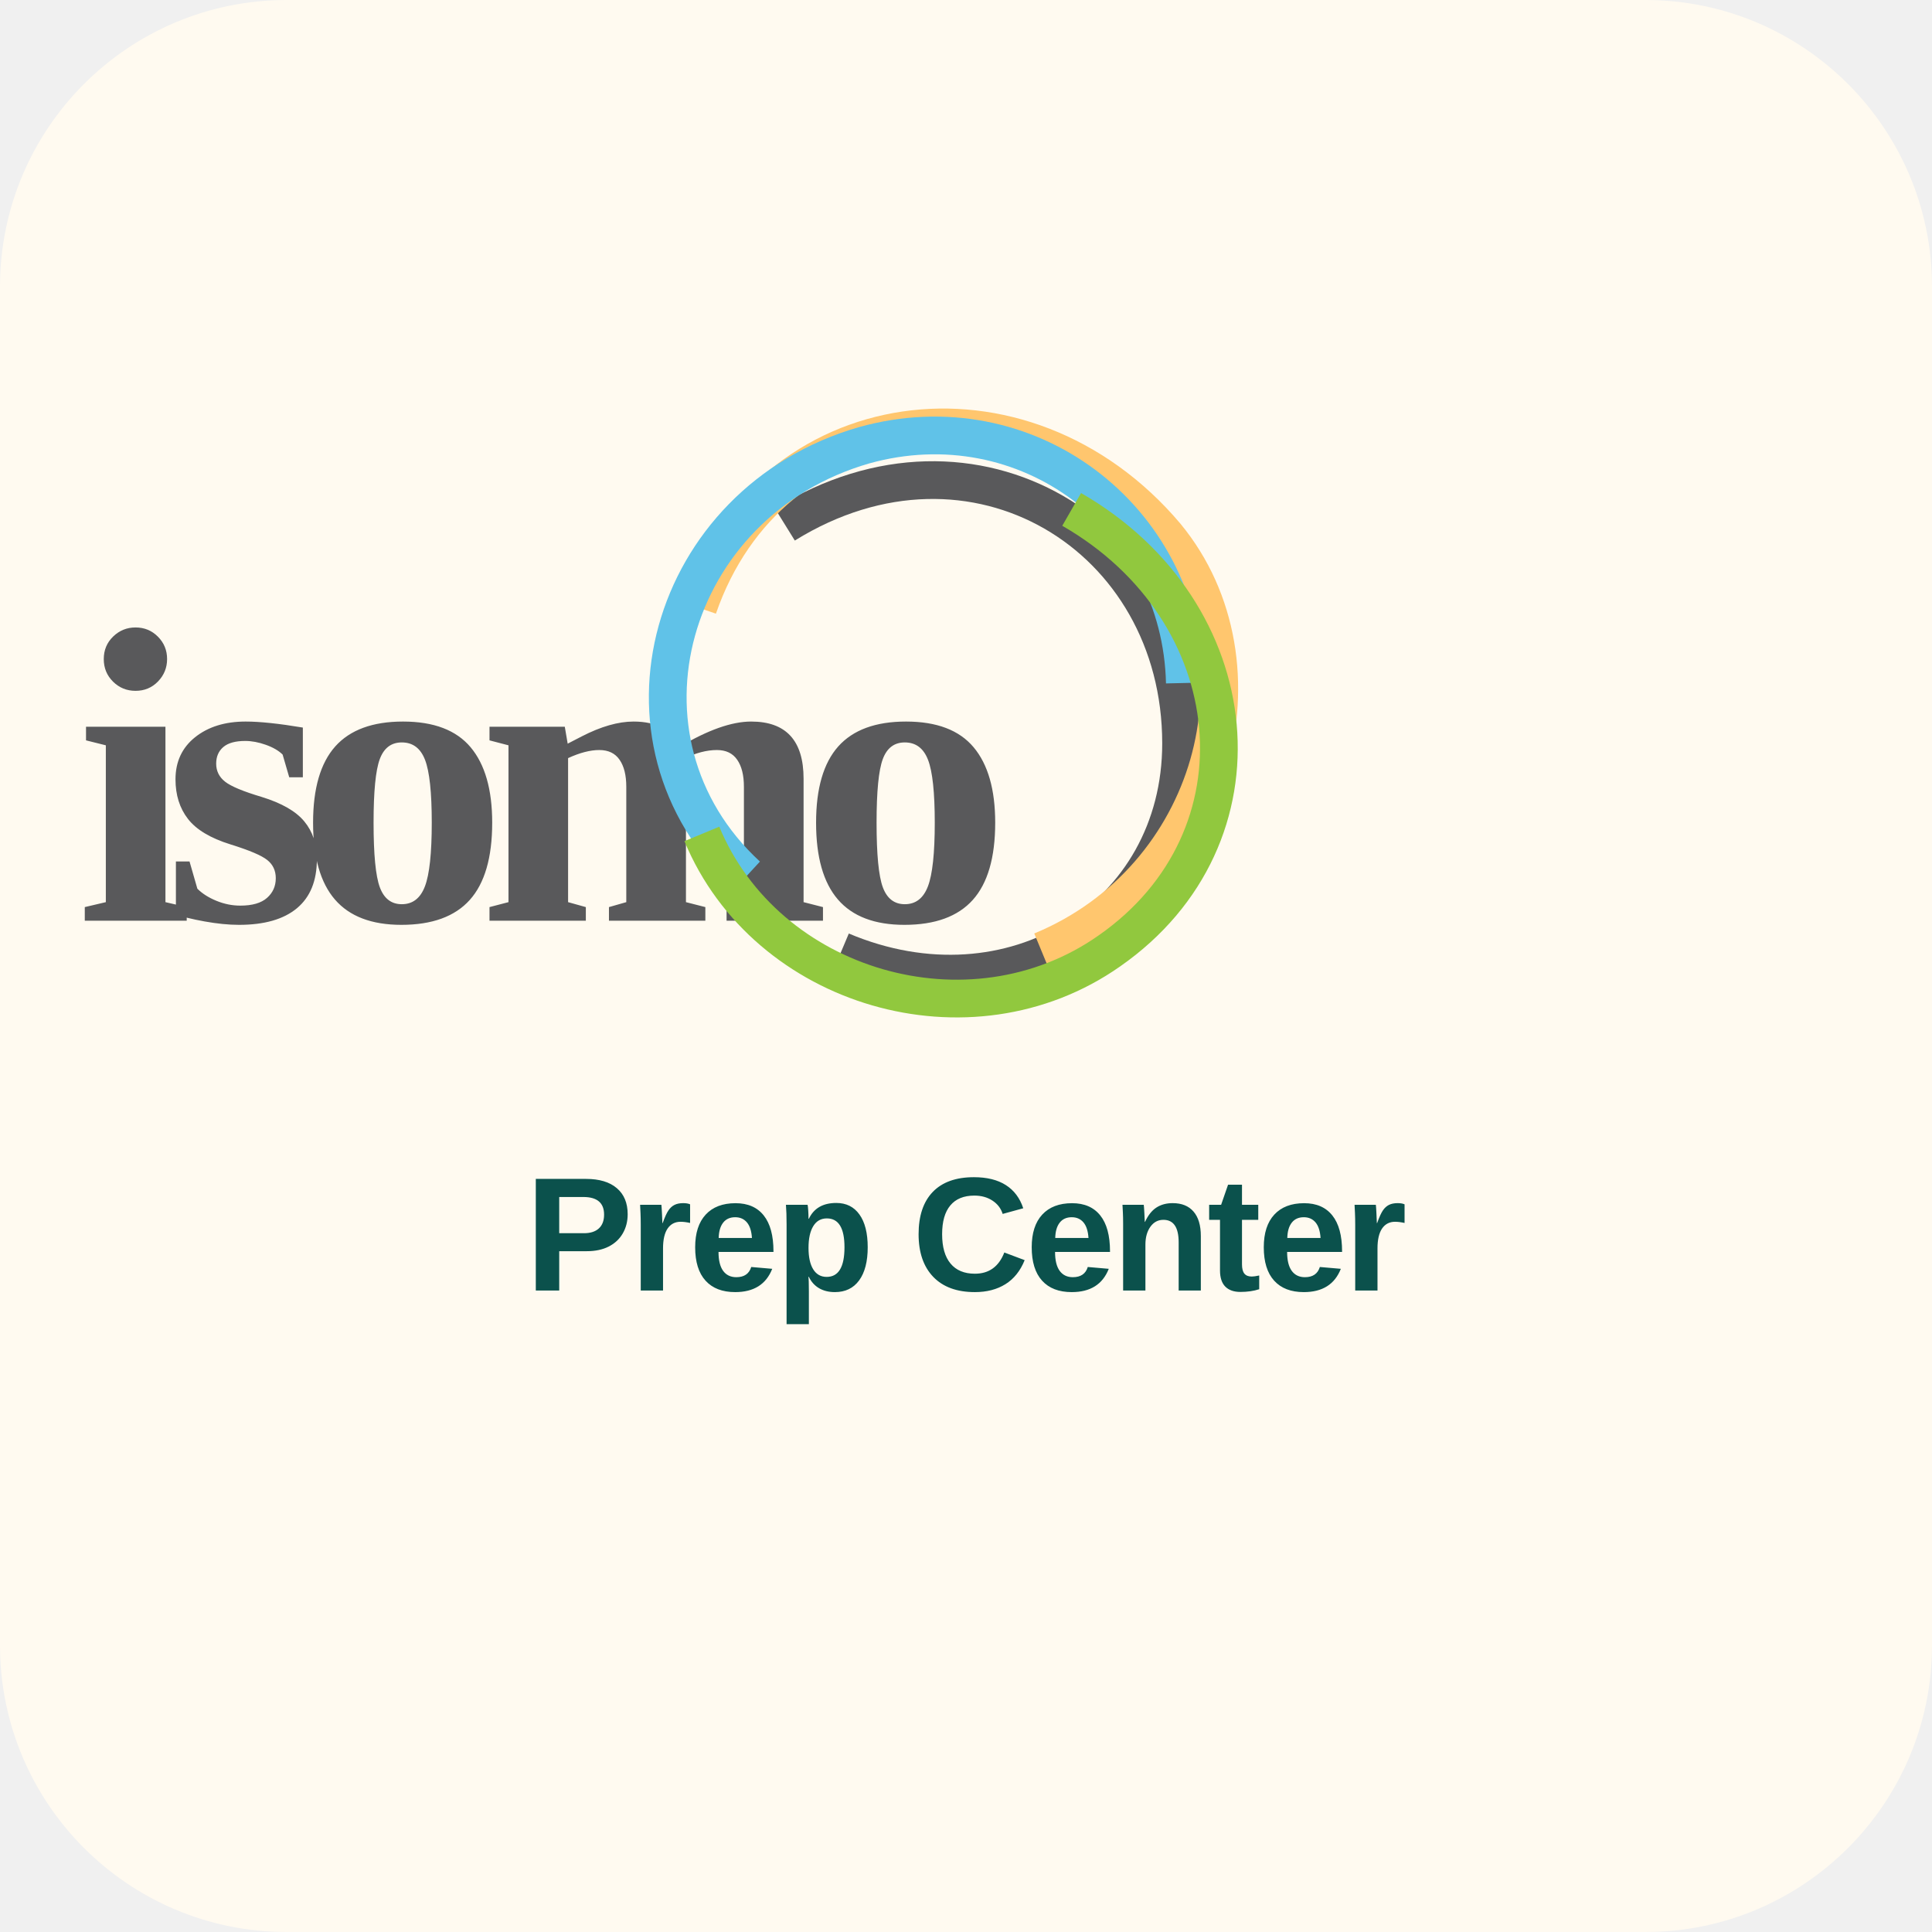
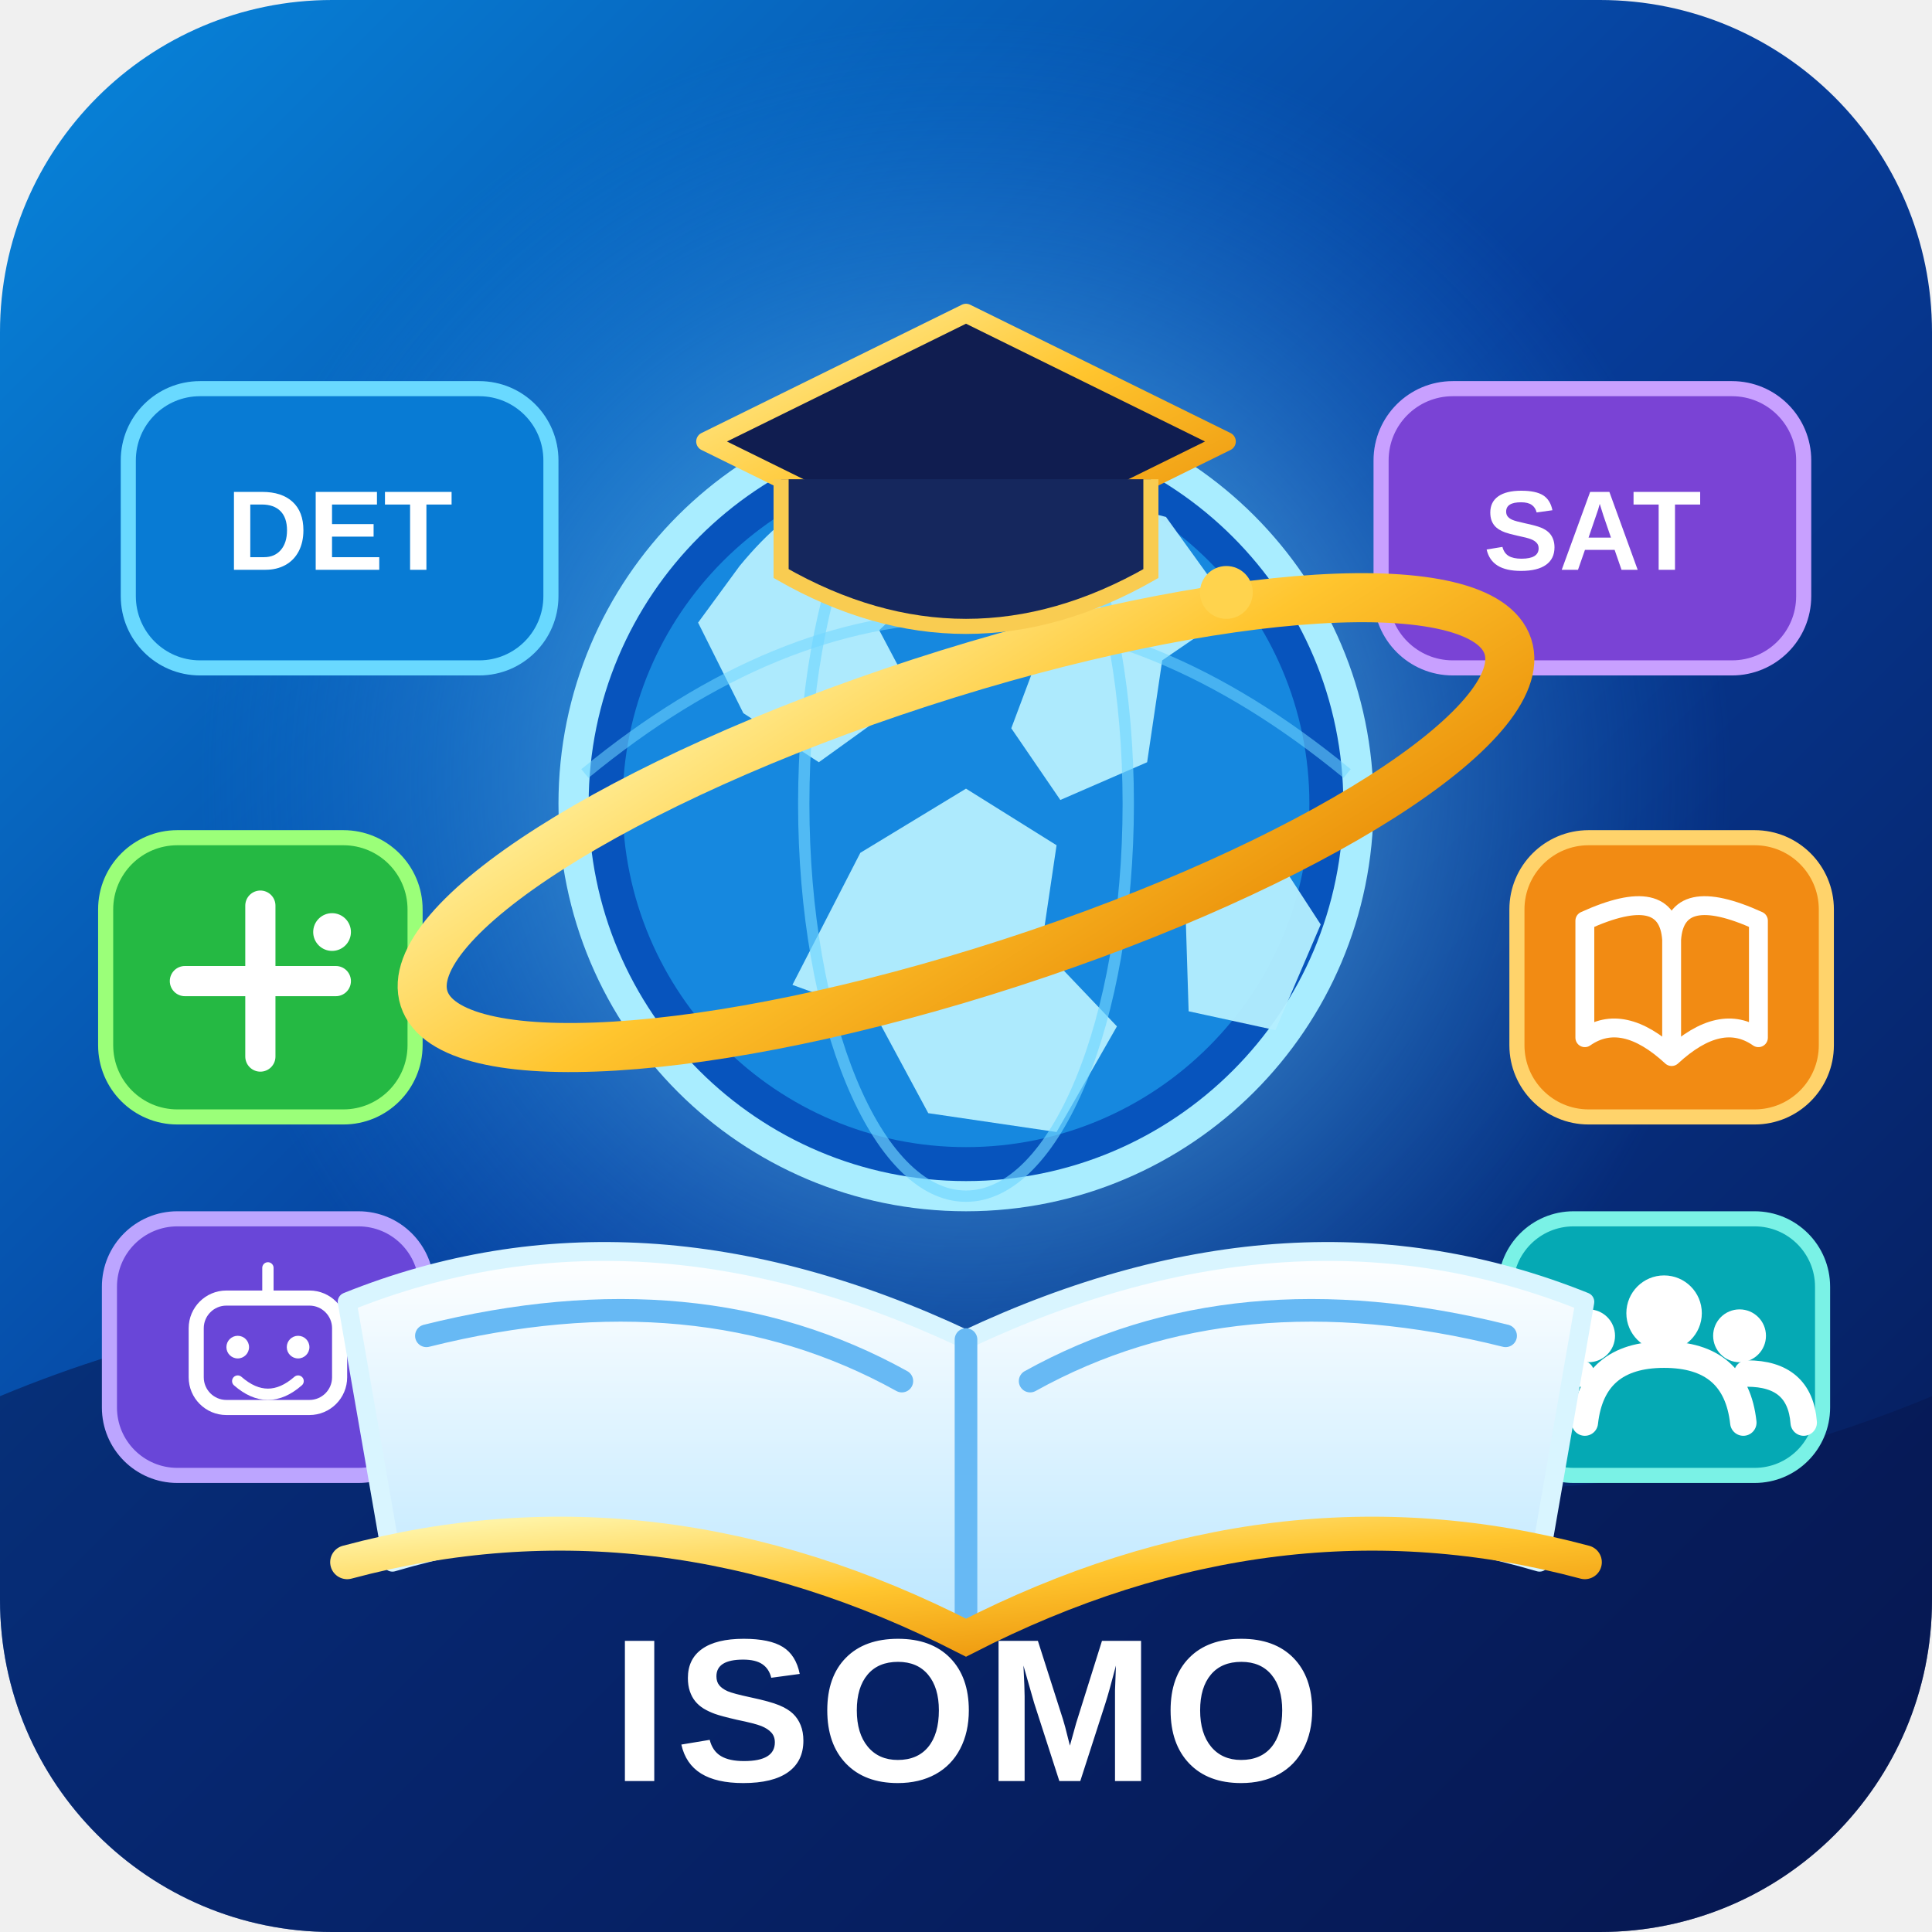
<svg xmlns="http://www.w3.org/2000/svg" viewBox="0 0 512 512">
-   <rect width="512" height="512" rx="76" fill="#fffaf0" />
-   <g fill="#59595b" font-family="Georgia, 'Times New Roman', serif" font-weight="700" font-size="112" letter-spacing="-8">
-     <text x="20" y="244">isomo</text>
+   <defs>
+     <linearGradient id="bg" x1="0" y1="0" x2="1" y2="1">
+       <stop stop-color="#0787dc" />
+       <stop offset=".48" stop-color="#063d9b" />
+       <stop offset="1" stop-color="#06164f" />
+     </linearGradient>
+     <radialGradient id="glow">
+       <stop stop-color="#8deaff" stop-opacity=".9" />
+       <stop offset="1" stop-color="#1c83e8" stop-opacity="0" />
+     </radialGradient>
+     <linearGradient id="gold" x1="0" y1="0" x2="1" y2="1">
+       <stop stop-color="#fff3a5" />
+       <stop offset=".48" stop-color="#ffc52e" />
+       <stop offset="1" stop-color="#e88a05" />
+     </linearGradient>
+     <linearGradient id="book" x1="0" y1="0" x2="0" y2="1">
+       <stop stop-color="#fff" />
+       <stop offset="1" stop-color="#b9e6ff" />
+     </linearGradient>
+     <clipPath id="round">
+       <rect width="512" height="512" rx="88" />
+     </clipPath>
+   </defs>
+   <g clip-path="url(#round)">
+     <rect width="512" height="512" fill="url(#bg)" />
+     <circle cx="256" cy="207" r="205" fill="url(#glow)" />
+     <path d="M0 370Q120 320 256 370T512 370V512H0Z" fill="#06164f" opacity=".55" />
+     <g font-family="Arial,sans-serif" font-weight="800" text-anchor="middle">
+       <g transform="translate(34 103)">
+         <rect width="112" height="74" rx="19" fill="#087bd4" stroke="#69d9ff" stroke-width="4" />
+         <text x="56" y="48" font-size="30" fill="white">DET</text>
+       </g>
+       <g transform="translate(366 103)">
+         <rect width="112" height="74" rx="19" fill="#7a43d5" stroke="#c8a0ff" stroke-width="4" />
+         <text x="56" y="48" font-size="30" fill="white">SAT</text>
+       </g>
+       <g transform="translate(28 222)">
+         <rect width="82" height="74" rx="19" fill="#25b943" stroke="#9bff79" stroke-width="4" />
+         <path d="M21 38h40M41 18v40" stroke="white" stroke-width="8" stroke-linecap="round" />
+         <circle cx="60" cy="25" r="5" fill="white" />
+       </g>
+       <g transform="translate(402 222)">
+         <rect width="82" height="74" rx="19" fill="#f28b13" stroke="#ffd36b" stroke-width="4" />
+         <path d="M18 22q22-10 23 5v31q-13-12-23-5zM64 22q-22-10-23 5v31q13-12 23-5z" fill="none" stroke="white" stroke-width="5" stroke-linejoin="round" />
+       </g>
+       <g transform="translate(29 323)">
+         <rect width="84" height="68" rx="18" fill="#6946d8" stroke="#bca5ff" stroke-width="4" />
+         <rect x="23" y="21" width="38" height="29" rx="8" fill="none" stroke="white" stroke-width="4" />
+         <circle cx="34" cy="34" r="3" fill="white" />
+         <circle cx="50" cy="34" r="3" fill="white" />
+         <path d="M34 43q8 7 16 0M42 21v-8" stroke="white" stroke-width="3" fill="none" stroke-linecap="round" />
+       </g>
+       <g transform="translate(399 323)">
+         <rect width="84" height="68" rx="18" fill="#05a9b4" stroke="#7af2e6" stroke-width="4" />
+         <circle cx="42" cy="25" r="10" fill="white" />
+         <circle cx="22" cy="31" r="7" fill="white" />
+         <circle cx="62" cy="31" r="7" fill="white" />
+         <path d="M21 54q2-18 21-18t21 18M5 54q1-13 15-13M64 41q14 0 15 13" fill="none" stroke="white" stroke-width="7" stroke-linecap="round" />
+       </g>
+     </g>
+     <circle cx="256" cy="213" r="104" fill="#0754bd" stroke="#a9edff" stroke-width="8" />
+     <circle cx="256" cy="213" r="91" fill="#1688df" />
+     <path d="M196 150q23-28 44-18l9 20-16 15 9 17-25 18-20-13-12-24zM278 129l31 8 18 25-19 13-4 27-23 10-13-19 9-24-15-17zM228 226l28-17 24 15-4 27 20 21-16 28-34-5-14-26-22-8zM314 236l23-11 13 20-12 28-23-5z" fill="#b4efff" opacity=".95" />
+     <ellipse cx="256" cy="213" rx="43" ry="104" fill="none" stroke="#70d6ff" stroke-width="3" opacity=".65" />
+     <path d="M155 205q101-83 202 0" fill="none" stroke="#70d6ff" stroke-width="3" opacity=".55" />
+     <ellipse cx="256" cy="218" rx="151" ry="39" transform="rotate(-18 256 218)" fill="none" stroke="url(#gold)" stroke-width="13" />
+     <path d="M187 117l69-34 69 34-69 34z" fill="#101d50" stroke="url(#gold)" stroke-width="5" stroke-linejoin="round" />
+     <path d="M207 127v25q49 28 98 0v-25" fill="#15275d" stroke="#f9cc51" stroke-width="4" />
+     <path d="M325 111v42" stroke="url(#gold)" stroke-width="6" stroke-linecap="round" />
+     <circle cx="325" cy="157" r="7" fill="#ffd34d" />
+     <path d="M92 345q77-31 164 10 87-41 164-10l-12 69q-78-23-152 20-74-43-152-20z" fill="url(#book)" stroke="#d9f5ff" stroke-width="5" stroke-linejoin="round" />
+     <path d="M256 355v77M113 354q72-18 126 12M399 354q-72-18-126 12" stroke="#67b9f4" stroke-width="6" fill="none" stroke-linecap="round" />
+     <path d="M92 414q82-22 164 20 82-42 164-20" fill="none" stroke="url(#gold)" stroke-width="9" stroke-linecap="round" />
+     <text x="256" y="472" text-anchor="middle" fill="#fff" font-family="Arial,sans-serif" font-size="54" font-weight="900" letter-spacing="2">ISOMO</text>
+     <path d="M130 485h252" stroke="url(#gold)" stroke-width="5" stroke-linecap="round" />
  </g>
-   <g transform="translate(246 190)" fill="none" stroke-width="10">
-     <path d="M-38 -51 C12 -82 67 -48 67 7 C67 53 22 81 -23 62" stroke="#59595b" />
-     <path d="M-61 -29 C-42 -84 25 -93 63 -48 C91 -14 76 43 30 62" stroke="#ffc66e" />
-     <path d="M-48 42 C-87 6 -69 -57 -17 -72 C26 -84 67 -53 68 -9" stroke="#60c2e8" />
-     <path d="M38 -55 C85 -28 91 32 48 62 C11 88 -43 72 -60 31" stroke="#91c83e" />
-   </g>
-   <text x="256" y="342" text-anchor="middle" fill="#0b514c" font-family="Arial, Helvetica, sans-serif" font-size="43" font-weight="700" letter-spacing="-1">Prep Center</text>
</svg>
